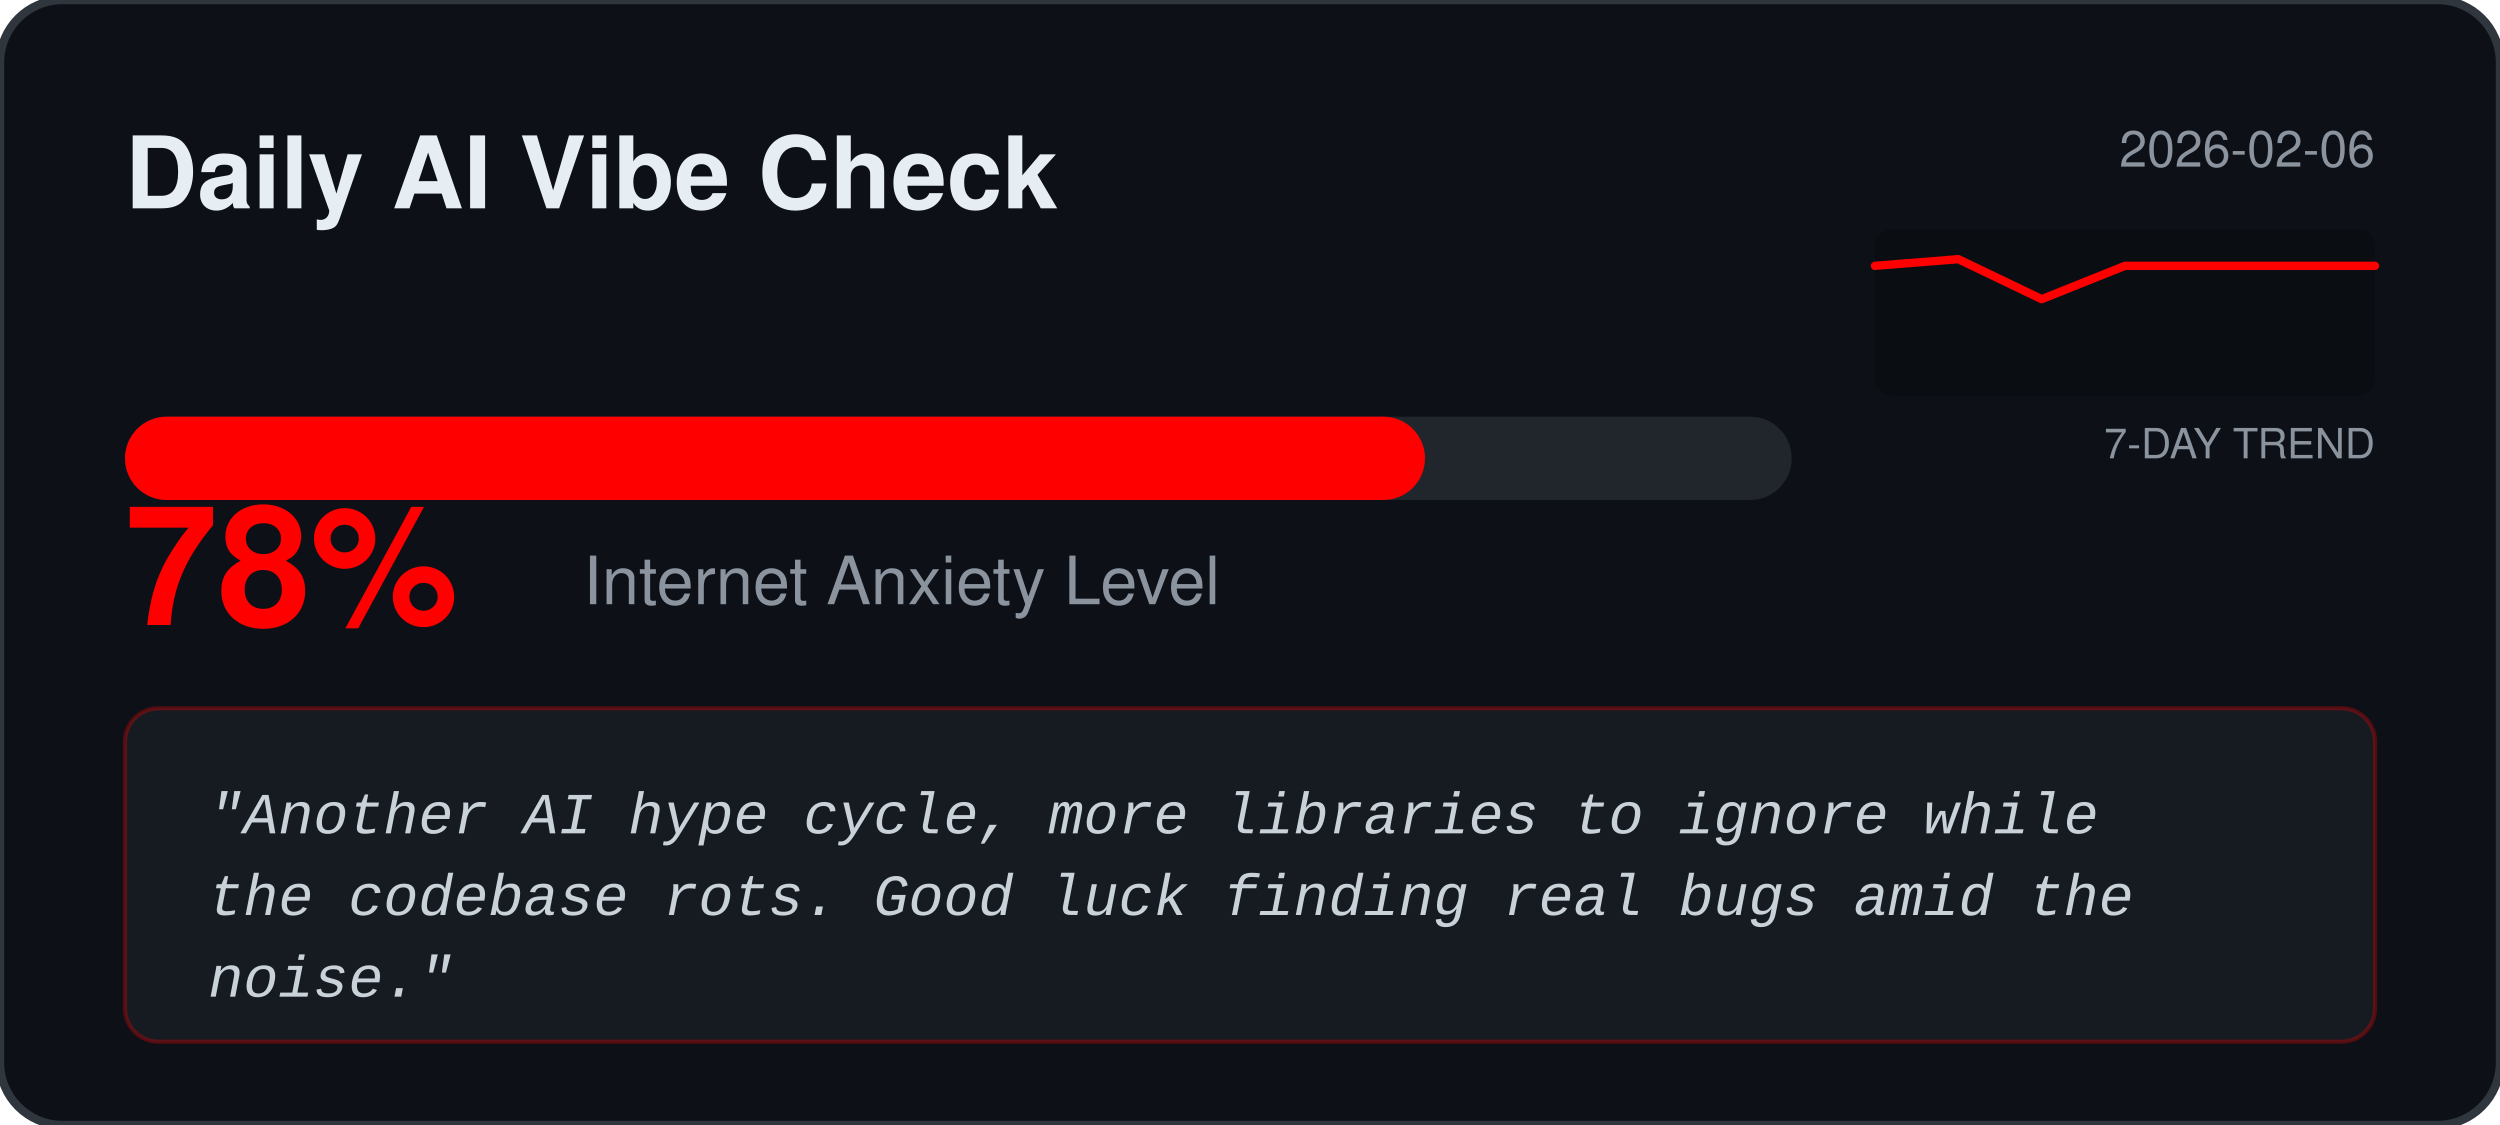
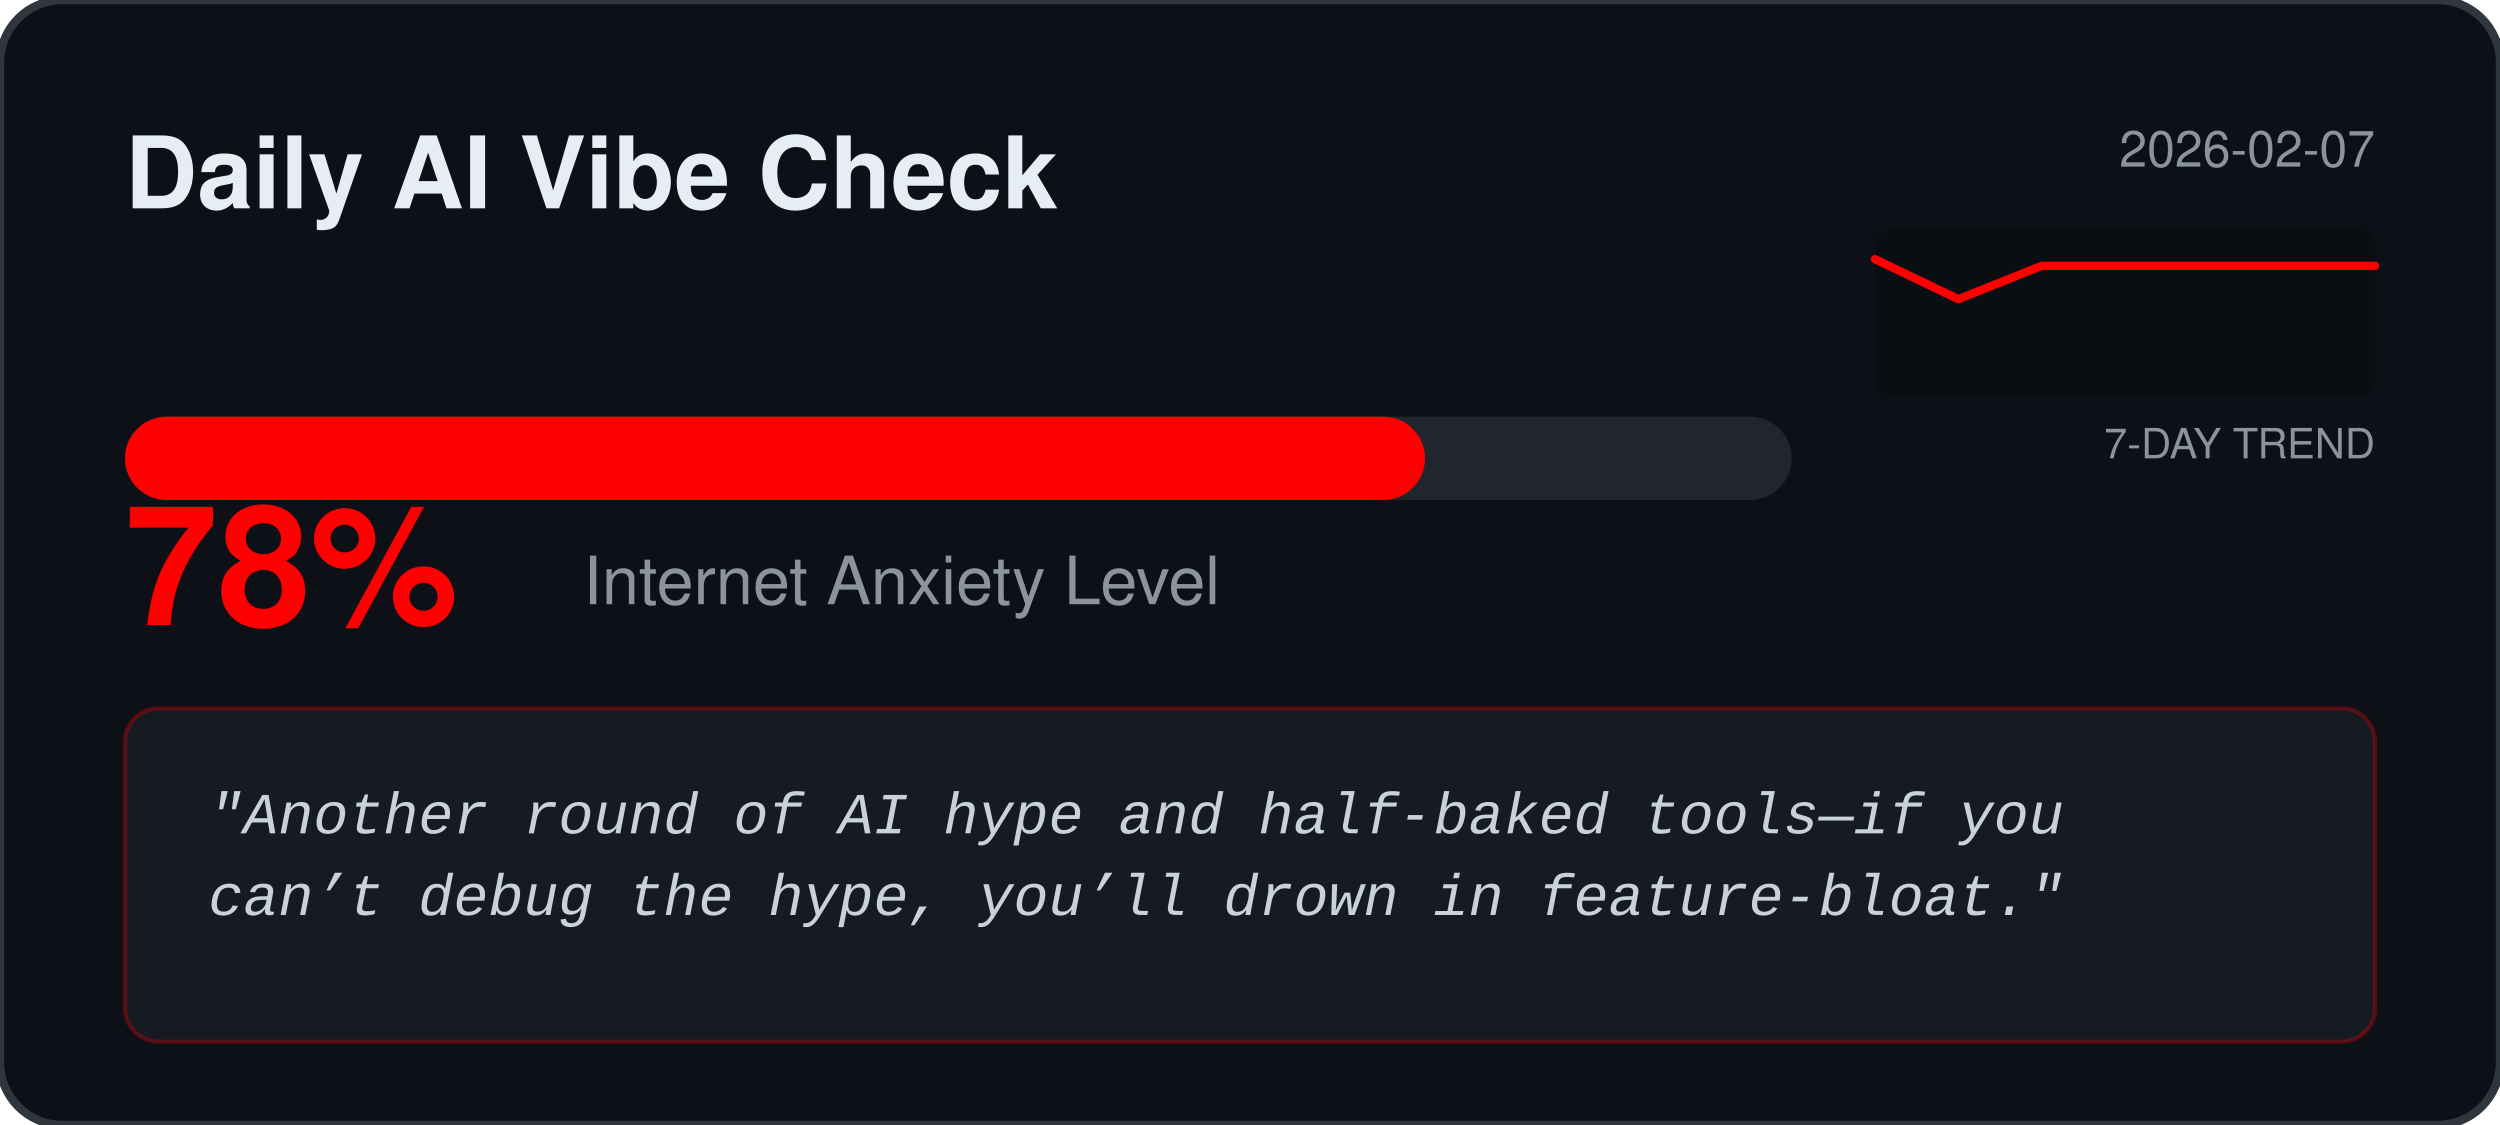
<svg xmlns="http://www.w3.org/2000/svg" width="600" height="270" viewBox="0 0 600 270" fill="none">
  <rect width="600" height="270" rx="15" fill="#0D1117" stroke="#30363D" stroke-width="2" />
  <text x="30" y="50" fill="#E6EDF3" font-family="Segoe UI, Helvetica, sans-serif" font-weight="bold" font-size="24">Daily AI Vibe Check</text>
-   <text x="570" y="40" fill="#8B949E" font-family="Segoe UI, Helvetica, sans-serif" font-size="12" text-anchor="end">2026-02-06</text>
+   <text x="570" y="40" fill="#8B949E" font-family="Segoe UI, Helvetica, sans-serif" font-size="12" text-anchor="end">2026-02-07</text>
  <rect x="450" y="55" width="120" height="40" fill="#000000" fill-opacity="0.2" rx="4" />
  <text x="570" y="110" fill="#8B949E" font-family="Segoe UI, Helvetica, sans-serif" font-size="10" text-anchor="end">7-DAY TREND</text>
-   <polyline points="450.0,63.8 470.0,62.2 490.0,71.8 510.0,63.8 530.0,63.8 550.0,63.8 570.0,63.8" fill="none" stroke="#FF0000" stroke-width="2" stroke-linecap="round" stroke-linejoin="round" />
+   <polyline points="450.0,62.2 470.0,71.8 490.0,63.8 510.0,63.8 530.0,63.8 550.0,63.8 570.0,63.8" fill="none" stroke="#FF0000" stroke-width="2" stroke-linecap="round" stroke-linejoin="round" />
  <rect x="30" y="100" width="400" height="20" rx="10" fill="#21262D" />
  <rect x="30" y="100" width="312.0" height="20" rx="10" fill="#FF0000" />
  <text x="30" y="150" fill="#FF0000" font-family="Segoe UI, Helvetica, sans-serif" font-weight="bold" font-size="40">78%</text>
  <text x="140" y="145" fill="#8B949E" font-family="Segoe UI, Helvetica, sans-serif" font-size="16">Internet Anxiety Level</text>
  <rect x="30" y="170" width="540" height="80" rx="8" fill="#161B22" stroke="#FF0000" stroke-opacity="0.3" />
  <text x="50" y="200" fill="#C9D1D9" font-family="Courier New, monospace" font-size="14" font-style="italic">
-     <tspan x="50" dy="0">"Another AI hype cycle, more libraries to ignore while</tspan>
-     <tspan x="50" dy="1.4em">the codebase rots. Good luck finding real bugs amid the</tspan>
-     <tspan x="50" dy="1.4em">noise."</tspan>
+     <tspan x="50" dy="0">"Another round of AI hype and half‑baked tools—if you</tspan>
+     <tspan x="50" dy="1.4em">can’t debug the hype, you’ll drown in feature‑bloat."</tspan>
  </text>
</svg>
